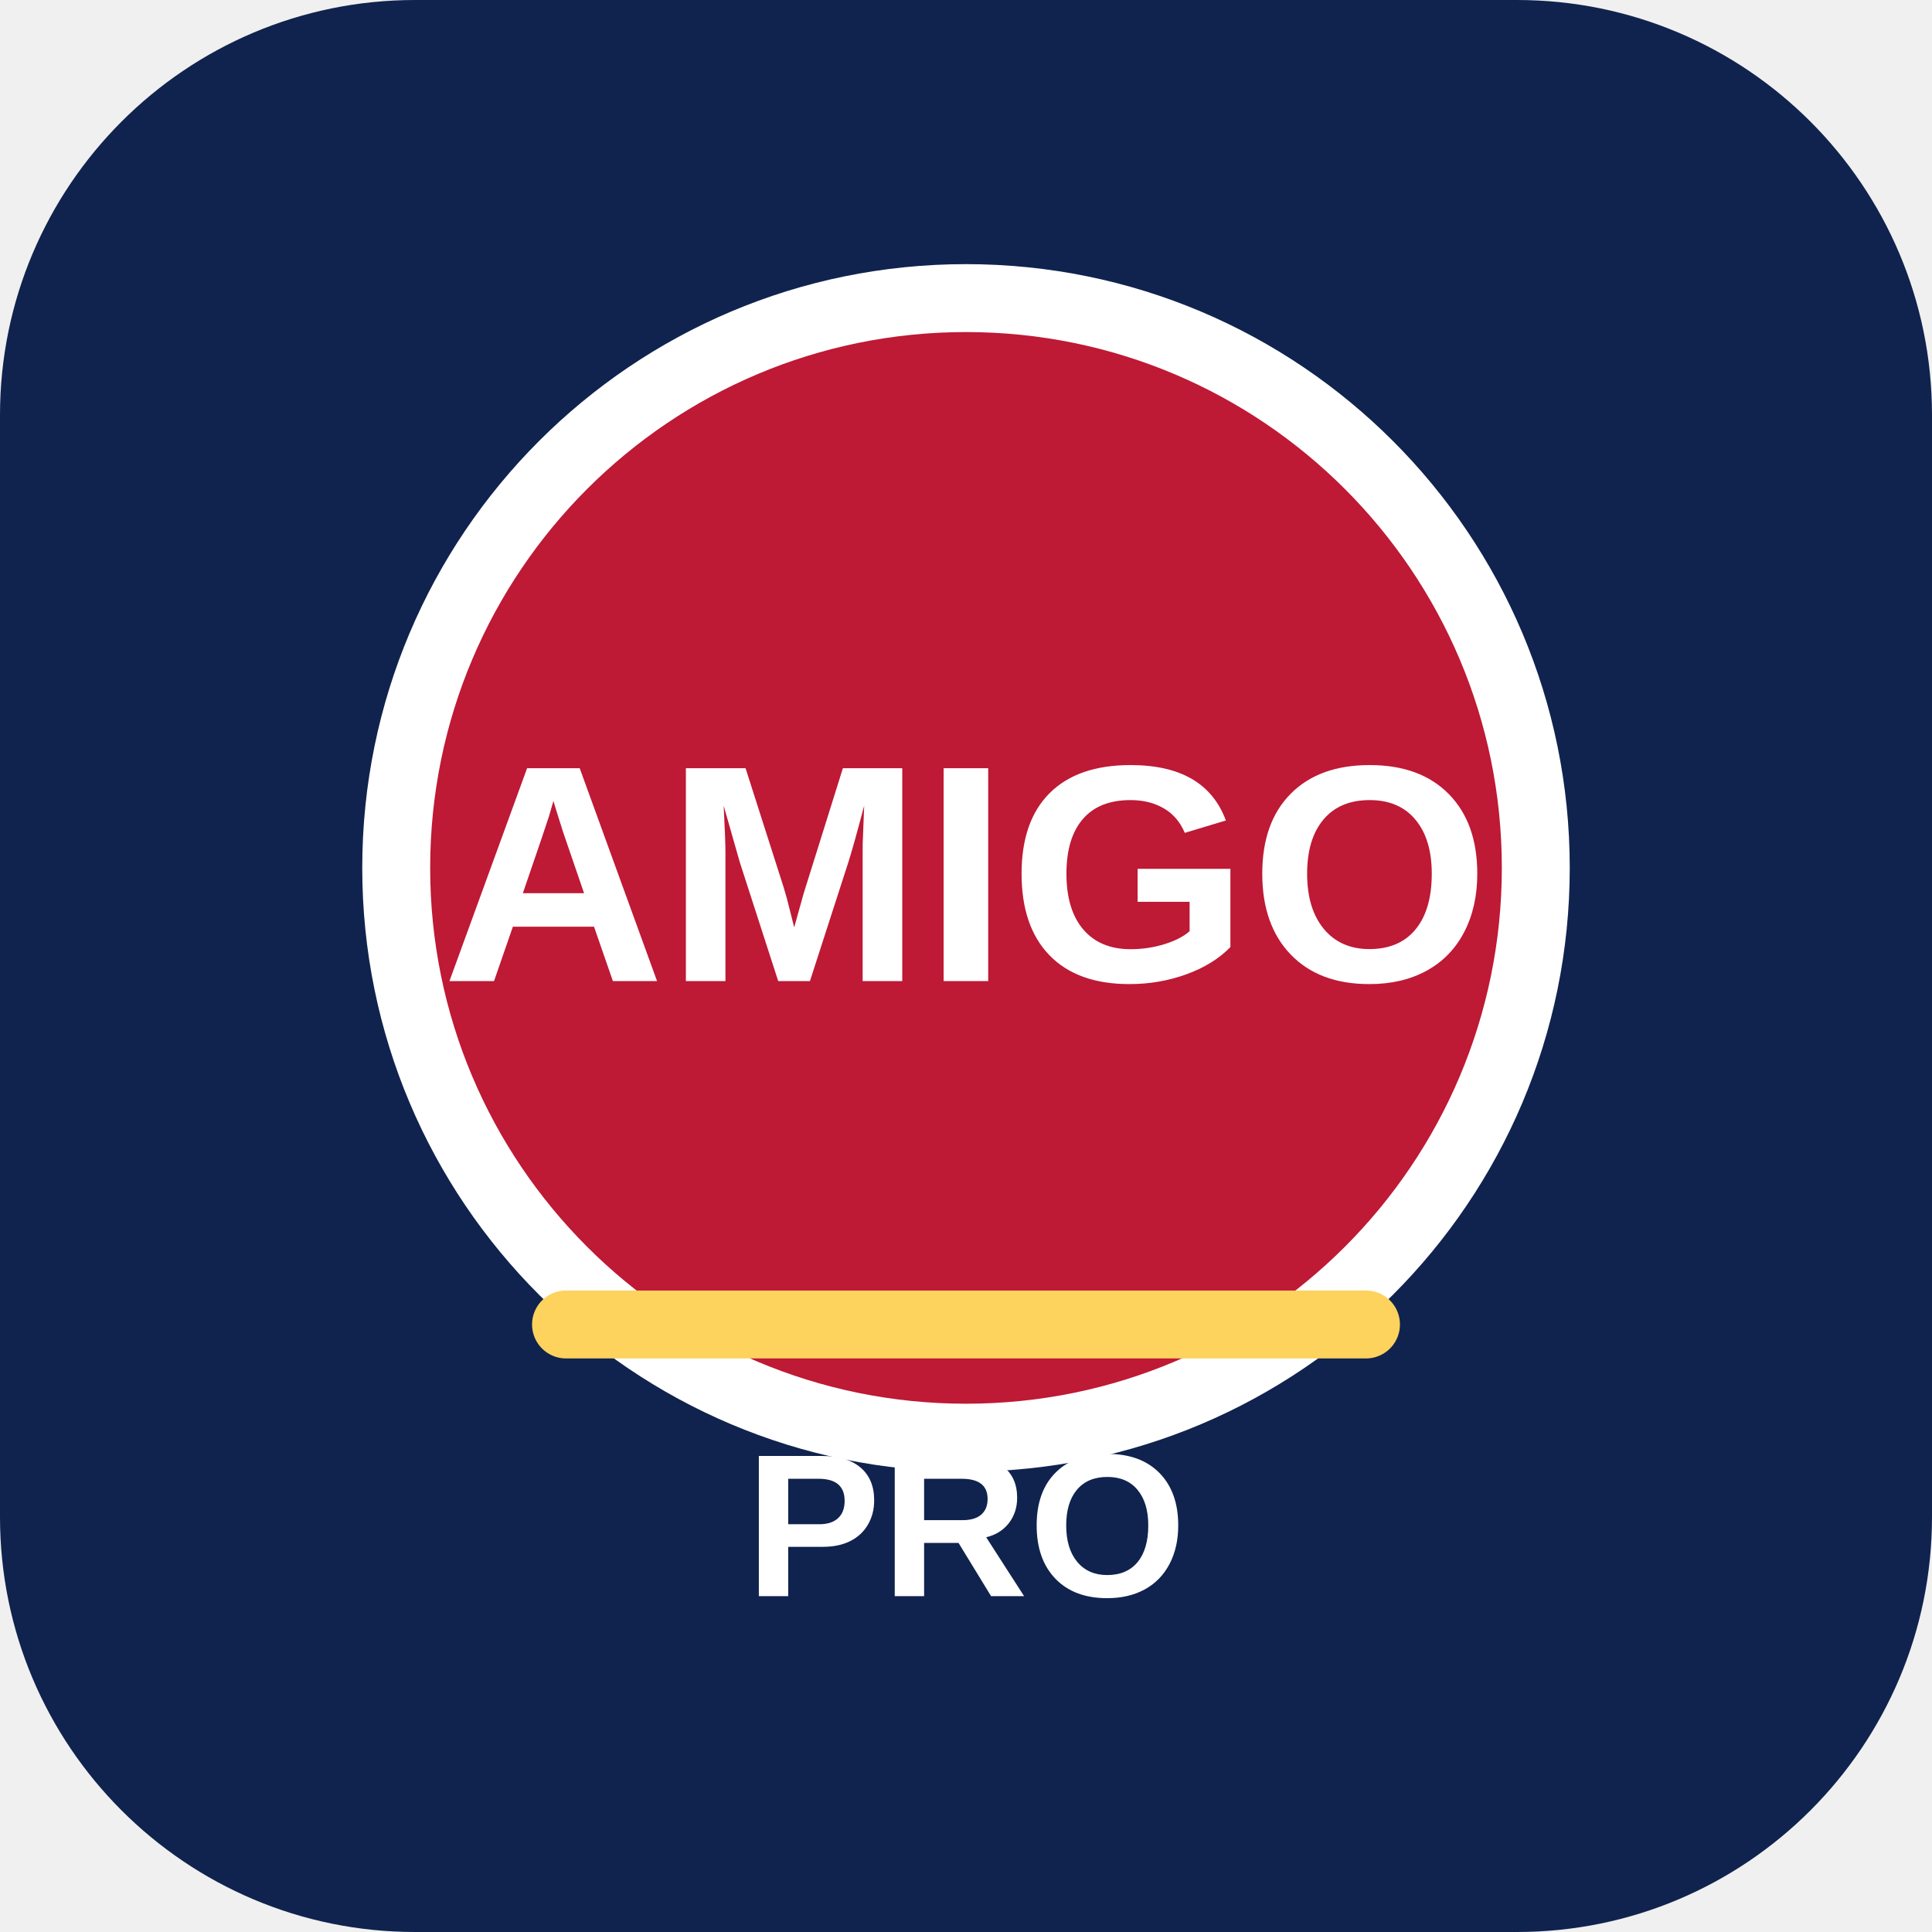
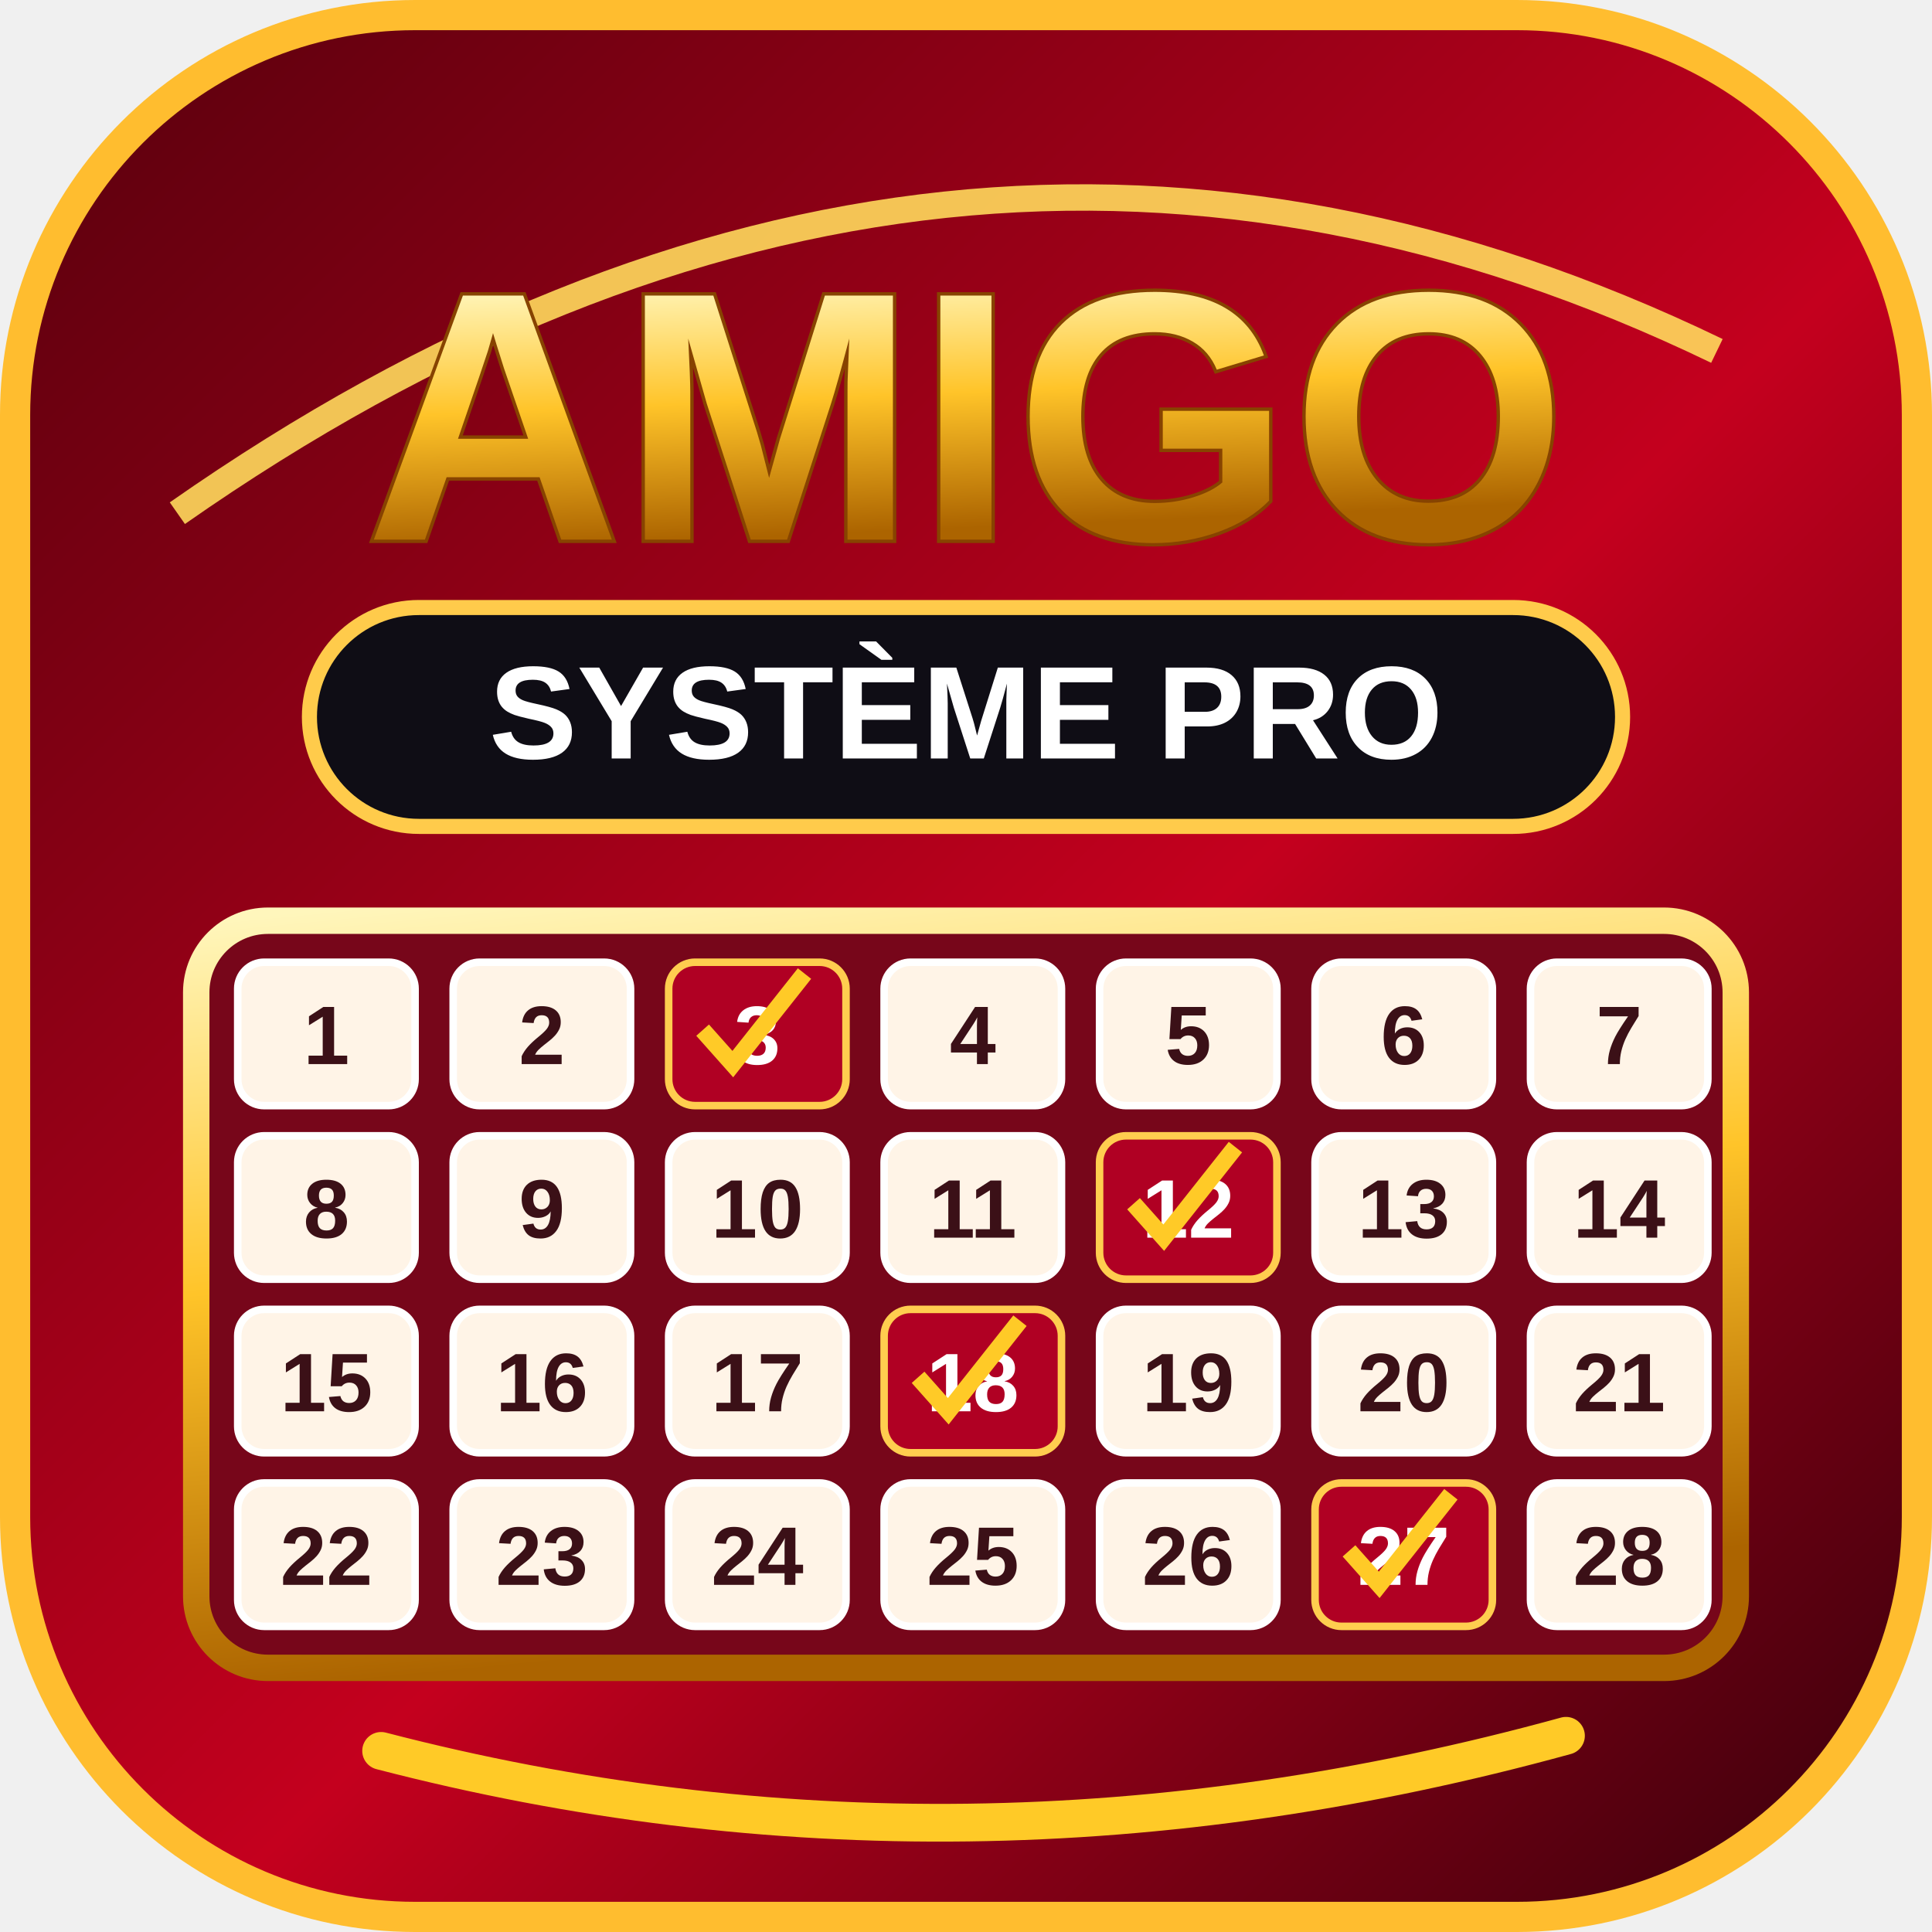
- <svg xmlns="http://www.w3.org/2000/svg" viewBox="0 0 512 512">
-   <rect width="512" height="512" rx="110" fill="#10234e" />
-   <circle cx="256" cy="230" r="160" fill="#fff" />
-   <circle cx="256" cy="230" r="142" fill="#be1935" />
-   <g fill="#fff" font-family="Arial,sans-serif" font-weight="900" text-anchor="middle">
-     <text x="256" y="260" font-size="82">AMIGO</text>
+ <svg xmlns="http://www.w3.org/2000/svg" width="512" height="512" viewBox="0 0 512 512" role="img" aria-label="AMIGO SYSTÈME PRO">
+   <defs>
+     <linearGradient id="red" x2="1" y2="1">
+       <stop stop-color="#58000d" />
+       <stop offset=".55" stop-color="#c4001e" />
+       <stop offset="1" stop-color="#37000b" />
+     </linearGradient>
+     <linearGradient id="gold" x2=".2" y2="1">
+       <stop stop-color="#fff6bc" />
+       <stop offset=".48" stop-color="#ffc429" />
+       <stop offset="1" stop-color="#ac6400" />
+     </linearGradient>
+   </defs>
+   <rect x="4" y="4" width="504" height="504" rx="106" fill="url(#red)" stroke="#ffbd2f" stroke-width="8" />
+   <path d="M47 136Q250 -6 455 93" stroke="#ffd95c" stroke-width="7" fill="none" opacity=".9" />
+   <text x="256" y="143" text-anchor="middle" font-family="Arial,sans-serif" font-size="94" font-weight="900" fill="url(#gold)" stroke="#874300" stroke-width="1.8" paint-order="stroke">AMIGO</text>
+   <rect x="82" y="161" width="348" height="58" rx="29" fill="#0f0d15" stroke="#ffcb4b" stroke-width="4" />
+   <text x="256" y="201" font-family="Arial,sans-serif" font-size="35" font-weight="800" fill="#fff" text-anchor="middle">SYSTÈME PRO</text>
+   <rect x="52" y="244" width="408" height="198" rx="19" fill="#77061a" stroke="url(#gold)" stroke-width="7" />
+   <g font-family="Arial,sans-serif" font-weight="bold" font-size="22" text-anchor="middle">
+     <rect x="63.0" y="255" width="47" height="38" rx="7" fill="#fff4e7" stroke="#fff" stroke-width="2" />
+     <text x="86.5" y="282" fill="#3b1017">1</text>
+     <rect x="120.1" y="255" width="47" height="38" rx="7" fill="#fff4e7" stroke="#fff" stroke-width="2" />
+     <text x="143.6" y="282" fill="#3b1017">2</text>
+     <rect x="177.2" y="255" width="47" height="38" rx="7" fill="#b00023" stroke="#ffcd4f" stroke-width="2" />
+     <text x="200.7" y="282" fill="#fff">3</text>
+     <path d="M186.2 273l8 9 19 -24" stroke="#ffca27" stroke-width="4.5" fill="none" />
+     <rect x="234.3" y="255" width="47" height="38" rx="7" fill="#fff4e7" stroke="#fff" stroke-width="2" />
+     <text x="257.8" y="282" fill="#3b1017">4</text>
+     <rect x="291.4" y="255" width="47" height="38" rx="7" fill="#fff4e7" stroke="#fff" stroke-width="2" />
+     <text x="314.9" y="282" fill="#3b1017">5</text>
+     <rect x="348.5" y="255" width="47" height="38" rx="7" fill="#fff4e7" stroke="#fff" stroke-width="2" />
+     <text x="372.0" y="282" fill="#3b1017">6</text>
+     <rect x="405.6" y="255" width="47" height="38" rx="7" fill="#fff4e7" stroke="#fff" stroke-width="2" />
+     <text x="429.1" y="282" fill="#3b1017">7</text>
+     <rect x="63.0" y="301" width="47" height="38" rx="7" fill="#fff4e7" stroke="#fff" stroke-width="2" />
+     <text x="86.5" y="328" fill="#3b1017">8</text>
+     <rect x="120.1" y="301" width="47" height="38" rx="7" fill="#fff4e7" stroke="#fff" stroke-width="2" />
+     <text x="143.6" y="328" fill="#3b1017">9</text>
+     <rect x="177.2" y="301" width="47" height="38" rx="7" fill="#fff4e7" stroke="#fff" stroke-width="2" />
+     <text x="200.7" y="328" fill="#3b1017">10</text>
+     <rect x="234.3" y="301" width="47" height="38" rx="7" fill="#fff4e7" stroke="#fff" stroke-width="2" />
+     <text x="257.8" y="328" fill="#3b1017">11</text>
+     <rect x="291.4" y="301" width="47" height="38" rx="7" fill="#b00023" stroke="#ffcd4f" stroke-width="2" />
+     <text x="314.9" y="328" fill="#fff">12</text>
+     <path d="M300.4 319l8 9 19 -24" stroke="#ffca27" stroke-width="4.5" fill="none" />
+     <rect x="348.5" y="301" width="47" height="38" rx="7" fill="#fff4e7" stroke="#fff" stroke-width="2" />
+     <text x="372.0" y="328" fill="#3b1017">13</text>
+     <rect x="405.6" y="301" width="47" height="38" rx="7" fill="#fff4e7" stroke="#fff" stroke-width="2" />
+     <text x="429.1" y="328" fill="#3b1017">14</text>
+     <rect x="63.0" y="347" width="47" height="38" rx="7" fill="#fff4e7" stroke="#fff" stroke-width="2" />
+     <text x="86.5" y="374" fill="#3b1017">15</text>
+     <rect x="120.1" y="347" width="47" height="38" rx="7" fill="#fff4e7" stroke="#fff" stroke-width="2" />
+     <text x="143.6" y="374" fill="#3b1017">16</text>
+     <rect x="177.2" y="347" width="47" height="38" rx="7" fill="#fff4e7" stroke="#fff" stroke-width="2" />
+     <text x="200.7" y="374" fill="#3b1017">17</text>
+     <rect x="234.3" y="347" width="47" height="38" rx="7" fill="#b00023" stroke="#ffcd4f" stroke-width="2" />
+     <text x="257.8" y="374" fill="#fff">18</text>
+     <path d="M243.3 365l8 9 19 -24" stroke="#ffca27" stroke-width="4.5" fill="none" />
+     <rect x="291.4" y="347" width="47" height="38" rx="7" fill="#fff4e7" stroke="#fff" stroke-width="2" />
+     <text x="314.9" y="374" fill="#3b1017">19</text>
+     <rect x="348.5" y="347" width="47" height="38" rx="7" fill="#fff4e7" stroke="#fff" stroke-width="2" />
+     <text x="372.0" y="374" fill="#3b1017">20</text>
+     <rect x="405.6" y="347" width="47" height="38" rx="7" fill="#fff4e7" stroke="#fff" stroke-width="2" />
+     <text x="429.1" y="374" fill="#3b1017">21</text>
+     <rect x="63.0" y="393" width="47" height="38" rx="7" fill="#fff4e7" stroke="#fff" stroke-width="2" />
+     <text x="86.5" y="420" fill="#3b1017">22</text>
+     <rect x="120.1" y="393" width="47" height="38" rx="7" fill="#fff4e7" stroke="#fff" stroke-width="2" />
+     <text x="143.6" y="420" fill="#3b1017">23</text>
+     <rect x="177.2" y="393" width="47" height="38" rx="7" fill="#fff4e7" stroke="#fff" stroke-width="2" />
+     <text x="200.7" y="420" fill="#3b1017">24</text>
+     <rect x="234.3" y="393" width="47" height="38" rx="7" fill="#fff4e7" stroke="#fff" stroke-width="2" />
+     <text x="257.8" y="420" fill="#3b1017">25</text>
+     <rect x="291.4" y="393" width="47" height="38" rx="7" fill="#fff4e7" stroke="#fff" stroke-width="2" />
+     <text x="314.9" y="420" fill="#3b1017">26</text>
+     <rect x="348.5" y="393" width="47" height="38" rx="7" fill="#b00023" stroke="#ffcd4f" stroke-width="2" />
+     <text x="372.0" y="420" fill="#fff">27</text>
+     <path d="M357.5 411l8 9 19 -24" stroke="#ffca27" stroke-width="4.5" fill="none" />
+     <rect x="405.6" y="393" width="47" height="38" rx="7" fill="#fff4e7" stroke="#fff" stroke-width="2" />
+     <text x="429.1" y="420" fill="#3b1017">28</text>
  </g>
-   <path d="M150 351h212" stroke="#fdd25d" stroke-width="18" stroke-linecap="round" />
-   <text x="256" y="423" fill="#fff" font-family="Arial,sans-serif" font-size="54" font-weight="bold" text-anchor="middle">PRO</text>
+   <path d="M101 464Q255 504 415 460" stroke="#ffca27" fill="none" stroke-width="10" stroke-linecap="round" />
</svg>
